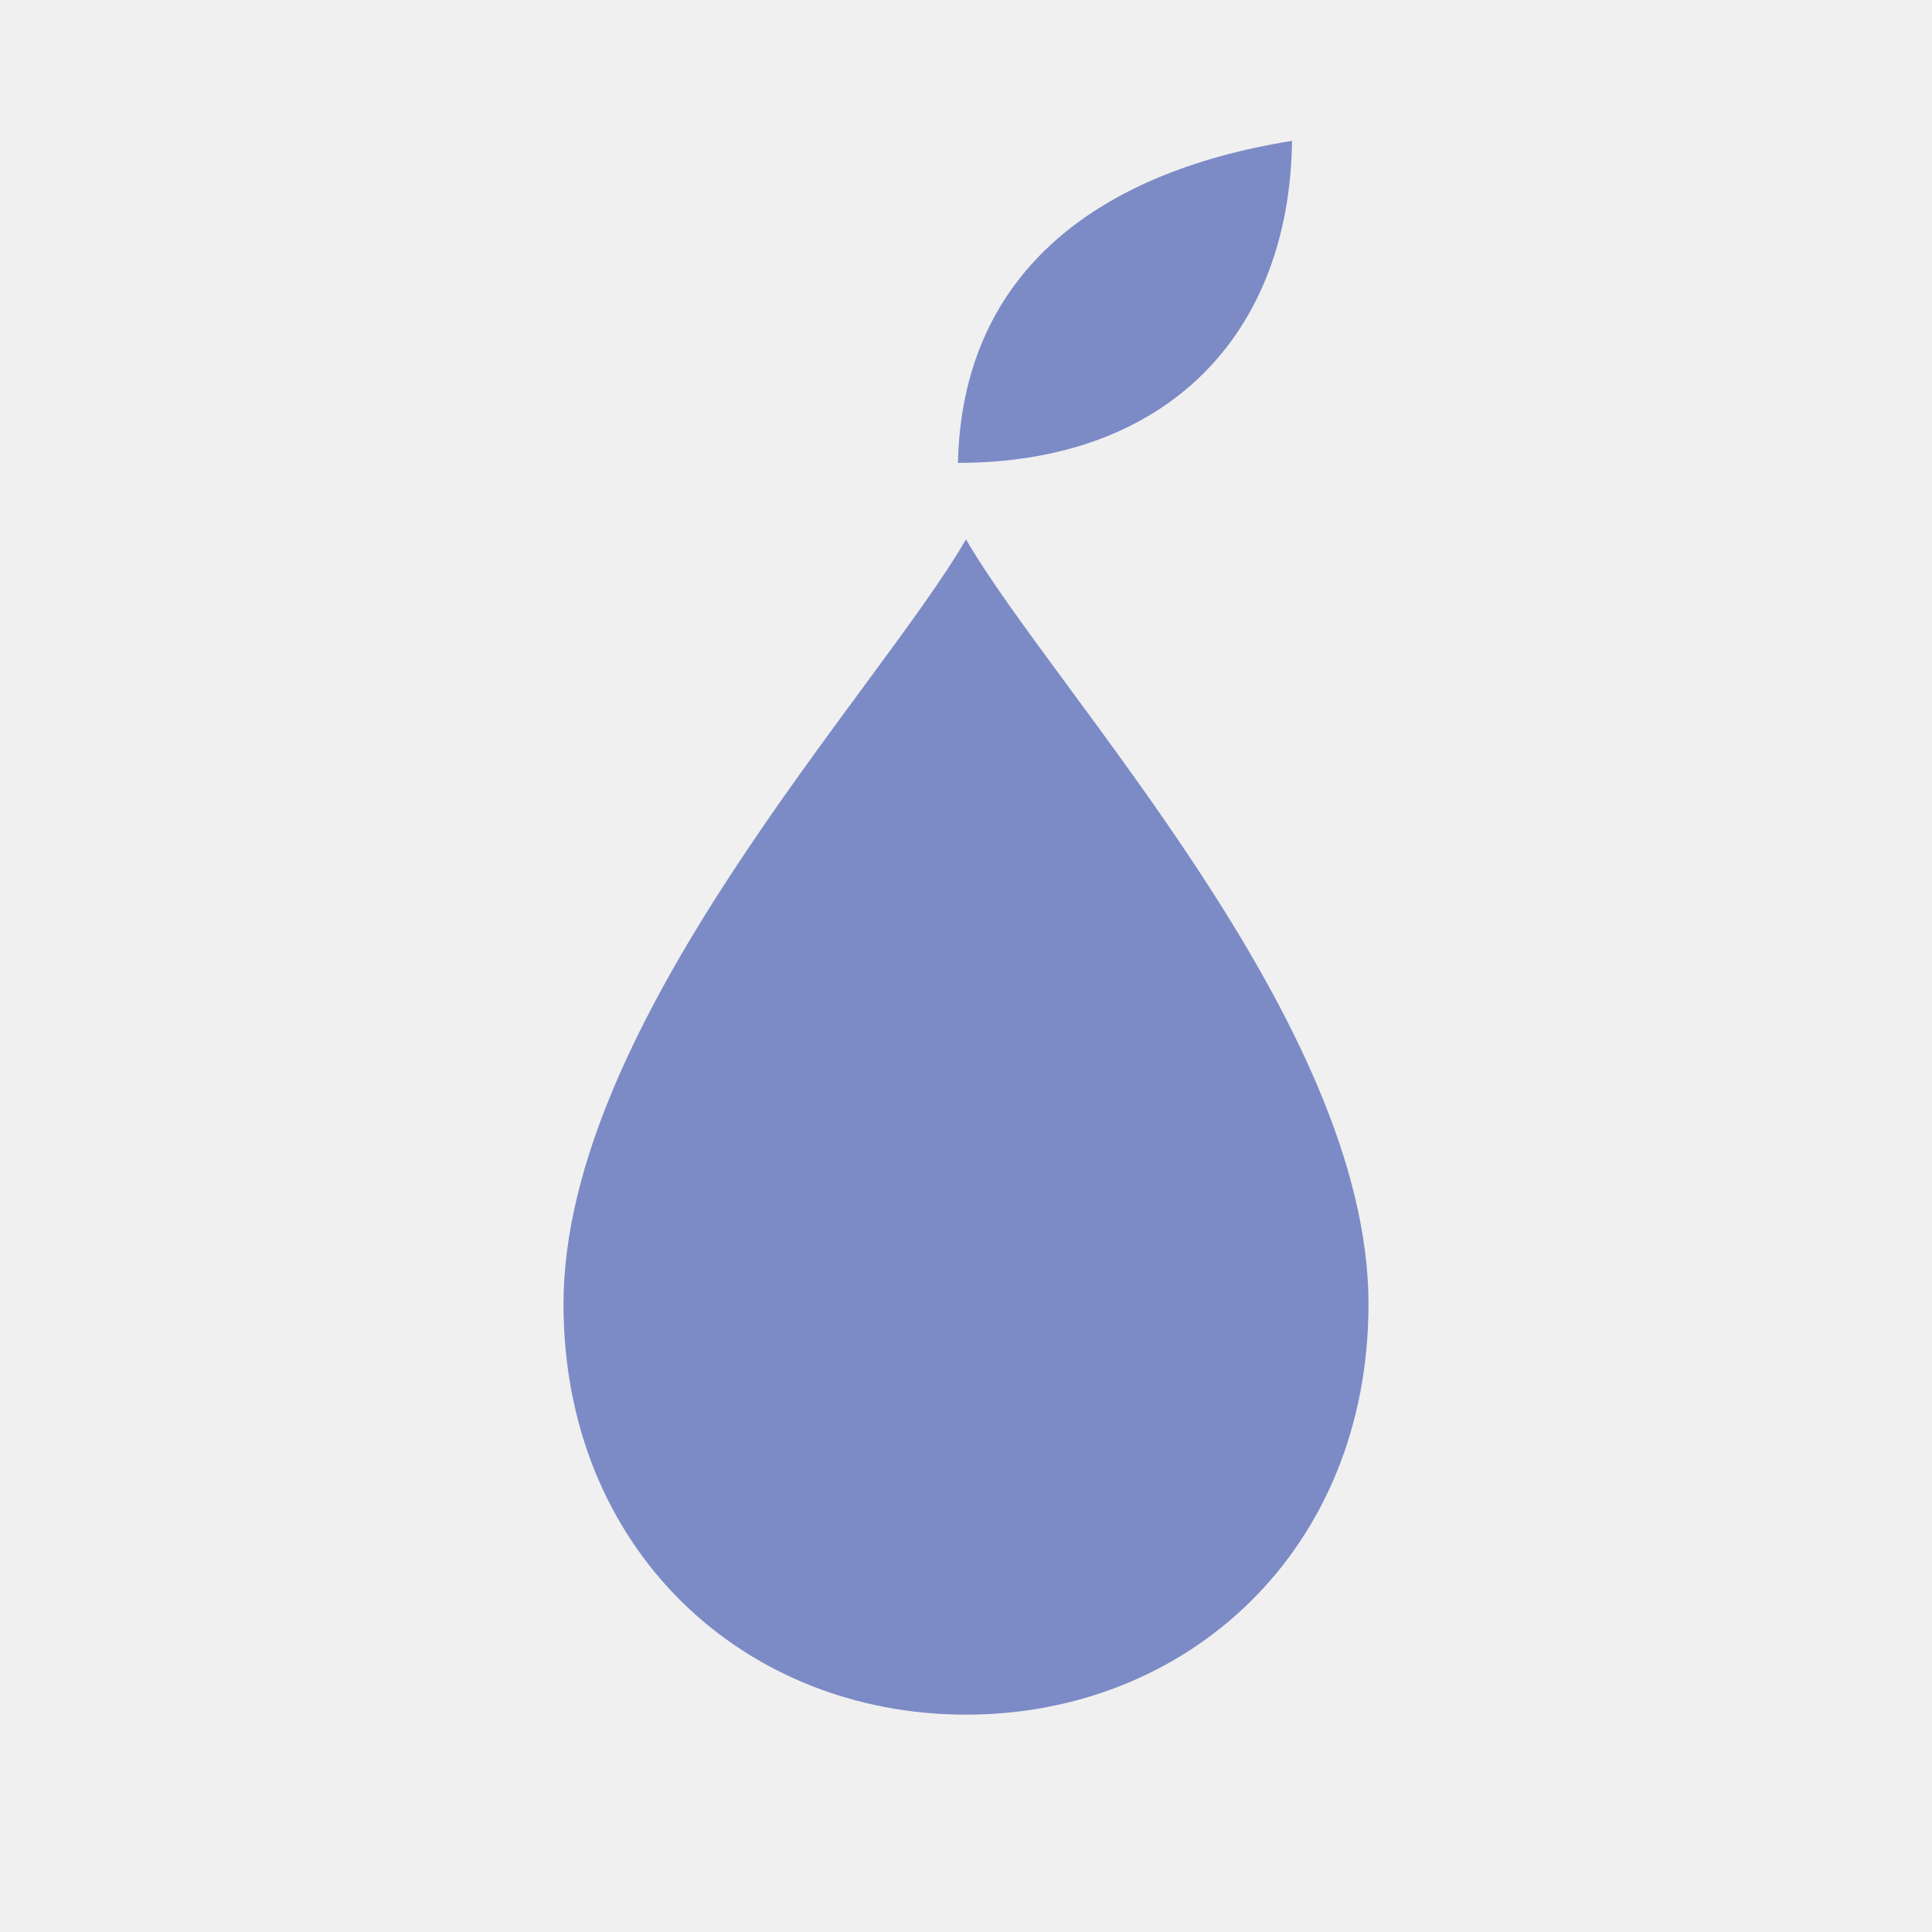
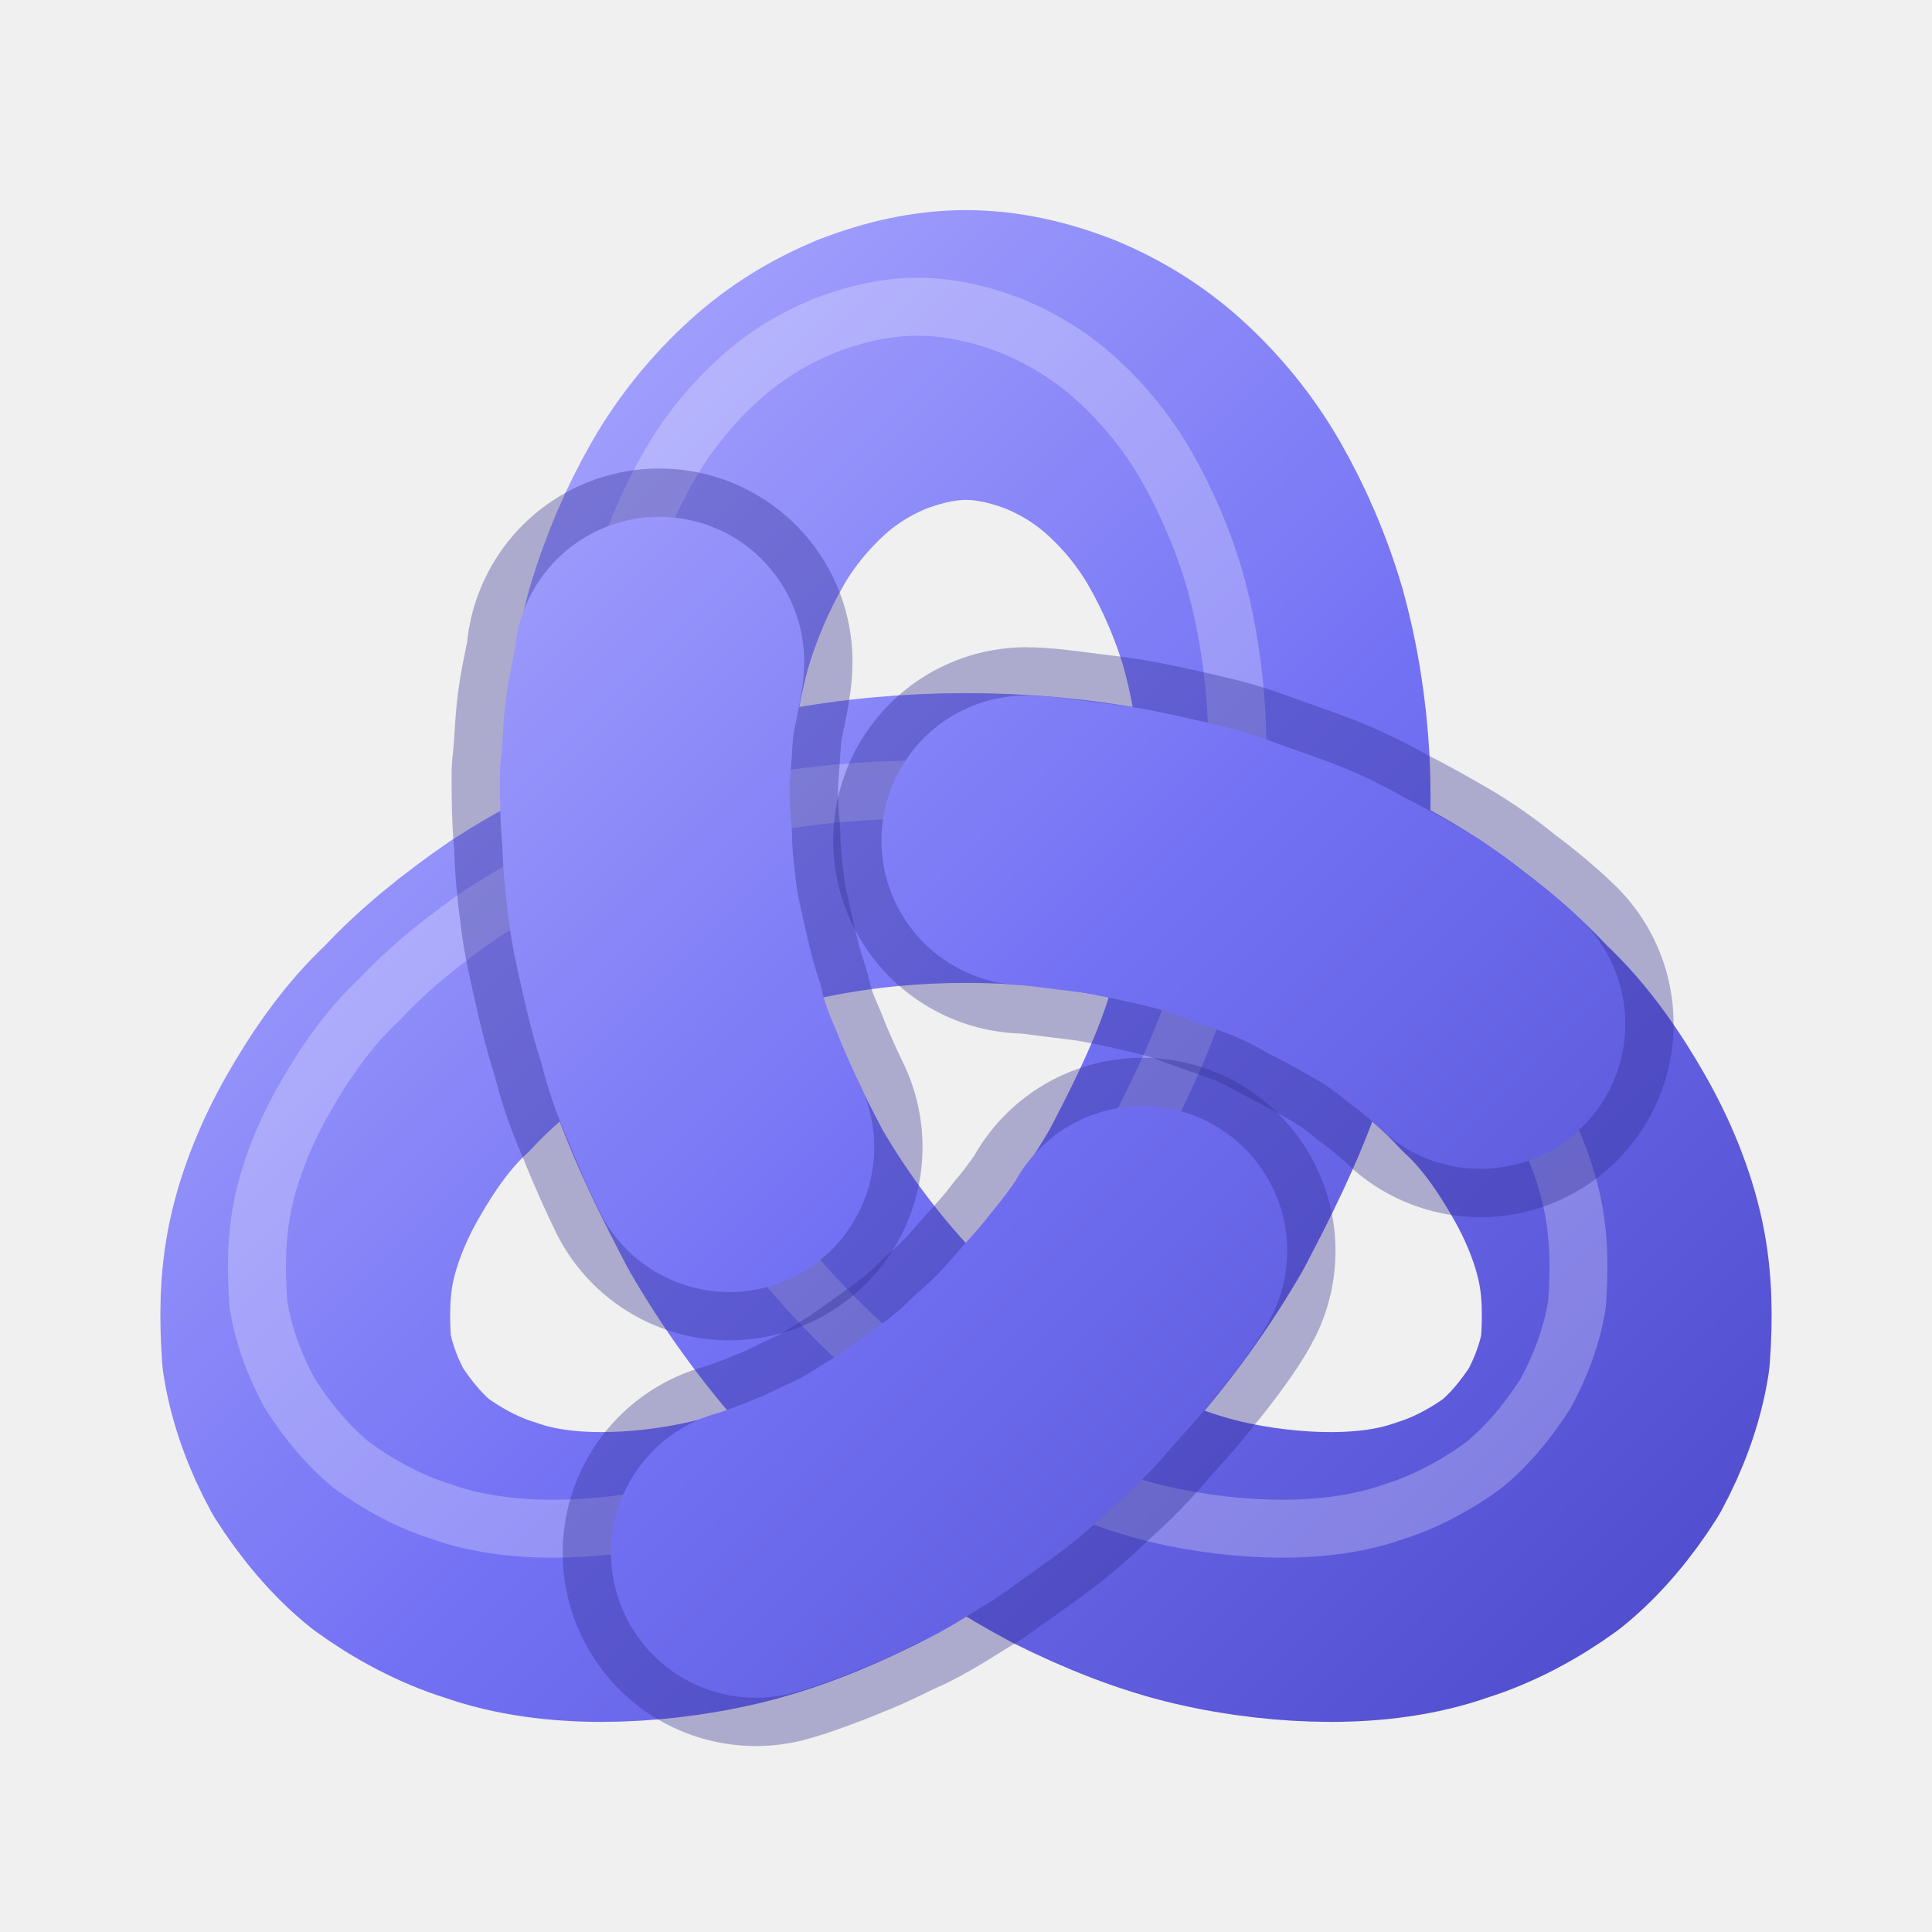
- <svg xmlns="http://www.w3.org/2000/svg" viewBox="0 0 24 24" role="img" aria-labelledby="title desc">
-   <path d="M12 6.7C10.9 8.6 7 12.7 7 16.2C7 19.25 9.24 21.3 12 21.3C14.76 21.3 17 19.25 17 16.2C17 12.7 13.1 8.6 12 6.7Z" fill="#7C8BC6" />
-   <path d="M11.9 5.75C11.95 3.45 13.55 2.15 16.05 1.75C16.02 4.15 14.5 5.75 11.9 5.75Z" fill="#7C8BC6" />
+ <svg xmlns="http://www.w3.org/2000/svg" viewBox="-40 -44.7 80 80" width="512" height="512" role="img" aria-label="itunda">
+   <defs>
+     <linearGradient id="g" gradientUnits="userSpaceOnUse" x1="-30" y1="-30" x2="30" y2="30">
+       <stop offset="0" stop-color="#B0AEFF" />
+       <stop offset="0.5" stop-color="#7472F4" />
+       <stop offset="1" stop-color="#4B47C9" />
+     </linearGradient>
+   </defs>
+   <g fill="none" stroke-linecap="round" stroke-linejoin="round">
+     <path d="M0.0 -10.0C2.2 -10.0 4.4 -9.8 6.5 -9.4C8.6 -9.0 10.7 -8.4 12.6 -7.7C14.5 -6.9 16.3 -6.0 18.0 -4.9C19.6 -3.8 21.1 -2.6 22.3 -1.3C23.6 -0.1 24.6 1.4 25.4 2.8C26.2 4.2 26.8 5.7 27.1 7.1C27.4 8.5 27.4 9.9 27.3 11.3C27.1 12.6 26.6 13.9 26.0 15.0C25.3 16.1 24.4 17.2 23.4 18.0C22.3 18.8 21.0 19.5 19.7 19.9C18.3 20.4 16.7 20.6 15.1 20.6C13.5 20.6 11.7 20.4 10.0 20.0C8.3 19.6 6.5 18.9 4.7 18.0C3.0 17.1 1.3 16.0 -0.3 14.7C-1.9 13.4 -3.5 11.9 -4.9 10.3C-6.3 8.7 -7.6 6.9 -8.7 5.0C-9.7 3.1 -10.7 1.1 -11.4 -0.9C-12.1 -2.9 -12.6 -5.0 -12.9 -7.1C-13.2 -9.1 -13.3 -11.2 -13.2 -13.1C-13.1 -15.0 -12.8 -16.9 -12.3 -18.7C-11.8 -20.4 -11.1 -22.0 -10.3 -23.4C-9.5 -24.8 -8.5 -26.0 -7.4 -27.0C-6.3 -28.0 -5.1 -28.7 -3.9 -29.2C-2.6 -29.7 -1.3 -30.0 0 -30.0C1.3 -30.0 2.6 -29.7 3.9 -29.2C5.1 -28.7 6.3 -28.0 7.4 -27.0C8.5 -26.0 9.5 -24.8 10.3 -23.4C11.1 -22.0 11.8 -20.4 12.3 -18.7C12.8 -16.9 13.1 -15.0 13.2 -13.1C13.3 -11.2 13.2 -9.1 12.9 -7.1C12.6 -5.0 12.1 -2.9 11.4 -0.9C10.7 1.1 9.7 3.1 8.7 5.0C7.6 6.9 6.3 8.7 4.9 10.3C3.5 11.9 1.9 13.4 0.3 14.7C-1.3 16.0 -3.0 17.1 -4.7 18.0C-6.5 18.9 -8.3 19.6 -10.0 20.0C-11.7 20.4 -13.5 20.6 -15.1 20.6C-16.7 20.6 -18.3 20.4 -19.7 19.9C-21.0 19.5 -22.3 18.8 -23.4 18.0C-24.4 17.2 -25.3 16.1 -26.0 15.0C-26.6 13.9 -27.1 12.6 -27.3 11.3C-27.4 9.9 -27.4 8.5 -27.1 7.1C-26.8 5.7 -26.2 4.2 -25.4 2.8C-24.6 1.4 -23.6 -0.1 -22.3 -1.3C-21.1 -2.6 -19.6 -3.8 -18.0 -4.9C-16.3 -6.0 -14.5 -6.9 -12.6 -7.7C-10.7 -8.4 -8.6 -9.0 -6.5 -9.4C-4.4 -9.8 -2.2 -10.0 0 -10.0Z" stroke="url(#g)" stroke-width="12" />
+     <path d="M0.0 -10.0C2.2 -10.0 4.4 -9.8 6.5 -9.4C8.6 -9.0 10.7 -8.4 12.6 -7.7C14.5 -6.9 16.3 -6.0 18.0 -4.9C19.6 -3.8 21.1 -2.6 22.3 -1.3C23.6 -0.1 24.6 1.4 25.4 2.8C26.2 4.2 26.8 5.7 27.1 7.1C27.4 8.5 27.4 9.9 27.3 11.3C27.1 12.6 26.6 13.9 26.0 15.0C25.3 16.1 24.4 17.2 23.4 18.0C22.3 18.8 21.0 19.5 19.7 19.9C18.3 20.4 16.7 20.6 15.1 20.6C13.5 20.6 11.7 20.4 10.0 20.0C8.3 19.6 6.5 18.9 4.7 18.0C3.0 17.1 1.3 16.0 -0.3 14.7C-1.9 13.4 -3.5 11.9 -4.9 10.3C-6.3 8.7 -7.6 6.9 -8.7 5.0C-9.7 3.1 -10.7 1.1 -11.4 -0.9C-12.1 -2.9 -12.6 -5.0 -12.9 -7.1C-13.2 -9.1 -13.3 -11.2 -13.2 -13.1C-13.1 -15.0 -12.8 -16.9 -12.3 -18.7C-11.8 -20.4 -11.1 -22.0 -10.3 -23.4C-9.5 -24.8 -8.5 -26.0 -7.4 -27.0C-6.3 -28.0 -5.1 -28.7 -3.9 -29.2C-2.6 -29.7 -1.3 -30.0 0 -30.0C1.3 -30.0 2.6 -29.7 3.9 -29.2C5.1 -28.7 6.3 -28.0 7.4 -27.0C8.5 -26.0 9.5 -24.8 10.3 -23.4C11.1 -22.0 11.8 -20.4 12.3 -18.7C12.8 -16.9 13.1 -15.0 13.2 -13.1C13.3 -11.2 13.2 -9.1 12.9 -7.1C12.6 -5.0 12.1 -2.9 11.4 -0.9C10.7 1.1 9.7 3.1 8.7 5.0C7.6 6.9 6.3 8.7 4.9 10.3C3.5 11.9 1.9 13.4 0.3 14.7C-1.3 16.0 -3.0 17.1 -4.7 18.0C-6.5 18.9 -8.3 19.6 -10.0 20.0C-11.7 20.4 -13.5 20.6 -15.1 20.6C-16.7 20.6 -18.3 20.4 -19.7 19.9C-21.0 19.5 -22.3 18.8 -23.4 18.0C-24.4 17.2 -25.3 16.1 -26.0 15.0C-26.6 13.9 -27.1 12.6 -27.3 11.3C-27.4 9.9 -27.4 8.5 -27.1 7.1C-26.8 5.7 -26.2 4.2 -25.4 2.8C-24.6 1.4 -23.6 -0.1 -22.3 -1.3C-21.1 -2.6 -19.6 -3.8 -18.0 -4.9C-16.3 -6.0 -14.5 -6.9 -12.6 -7.7C-10.7 -8.4 -8.6 -9.0 -6.5 -9.4C-4.4 -9.8 -2.2 -10.0 0 -10.0Z" transform="translate(-2 -2)" stroke="#fff" stroke-opacity="0.25" stroke-width="2.4" />
+     <path d="M2.5 -9.9C3.0 -9.9 4.3 -9.7 5.2 -9.6C6.1 -9.5 7.0 -9.3 7.9 -9.1C8.8 -8.9 9.7 -8.7 10.5 -8.4C11.3 -8.1 12.2 -7.8 13.0 -7.5C13.8 -7.2 14.6 -6.8 15.3 -6.4C16.1 -6.0 16.8 -5.6 17.5 -5.2C18.2 -4.8 18.9 -4.3 19.5 -3.8C20.2 -3.3 21.0 -2.6 21.3 -2.3" stroke="#2E2B8F" stroke-opacity="0.35" stroke-width="16" />
+     <path d="M2.5 -9.9C3.0 -9.9 4.3 -9.7 5.2 -9.6C6.1 -9.5 7.0 -9.3 7.9 -9.1C8.8 -8.9 9.7 -8.7 10.5 -8.4C11.3 -8.1 12.2 -7.8 13.0 -7.5C13.8 -7.2 14.6 -6.8 15.3 -6.4C16.1 -6.0 16.8 -5.6 17.5 -5.2C18.2 -4.8 18.9 -4.3 19.5 -3.8C20.2 -3.3 21.0 -2.6 21.3 -2.3" stroke="url(#g)" stroke-width="12" />
+     <path d="M-9.8 2.8C-10.0 2.4 -10.6 1.1 -10.9 0.3C-11.3 -0.6 -11.6 -1.4 -11.8 -2.3C-12.1 -3.2 -12.3 -4.0 -12.5 -4.9C-12.7 -5.8 -12.9 -6.6 -13.0 -7.5C-13.1 -8.3 -13.2 -9.2 -13.2 -10.0C-13.3 -10.9 -13.3 -11.7 -13.3 -12.6C-13.2 -13.4 -13.2 -14.2 -13.1 -15.0C-13.0 -15.8 -12.7 -16.9 -12.7 -17.3" stroke="#2E2B8F" stroke-opacity="0.35" stroke-width="16" />
+     <path d="M-9.8 2.8C-10.0 2.4 -10.6 1.1 -10.9 0.3C-11.3 -0.6 -11.6 -1.4 -11.8 -2.3C-12.1 -3.2 -12.3 -4.0 -12.5 -4.9C-12.7 -5.8 -12.9 -6.6 -13.0 -7.5C-13.1 -8.3 -13.2 -9.2 -13.2 -10.0C-13.3 -10.9 -13.3 -11.7 -13.3 -12.6C-13.2 -13.4 -13.2 -14.2 -13.1 -15.0C-13.0 -15.8 -12.7 -16.9 -12.7 -17.3" stroke="url(#g)" stroke-width="12" />
+     <path d="M7.3 7.1C7.1 7.5 6.3 8.6 5.7 9.3C5.1 10.1 4.5 10.7 3.9 11.4C3.3 12.1 2.7 12.7 2.0 13.3C1.4 13.9 0.7 14.5 0.0 15.0C-0.7 15.5 -1.4 16.0 -2.1 16.5C-2.8 16.9 -3.5 17.4 -4.3 17.8C-5.0 18.1 -5.7 18.5 -6.5 18.8C-7.2 19.1 -8.3 19.5 -8.7 19.6" stroke="#2E2B8F" stroke-opacity="0.35" stroke-width="16" />
+     <path d="M7.3 7.1C7.1 7.5 6.3 8.6 5.7 9.3C5.1 10.1 4.5 10.7 3.9 11.4C3.3 12.1 2.7 12.7 2.0 13.3C1.4 13.9 0.7 14.5 0.0 15.0C-0.7 15.5 -1.4 16.0 -2.1 16.5C-2.8 16.9 -3.5 17.4 -4.3 17.8C-5.0 18.1 -5.7 18.5 -6.5 18.8C-7.2 19.1 -8.3 19.5 -8.7 19.6" stroke="url(#g)" stroke-width="12" />
+   </g>
</svg>
